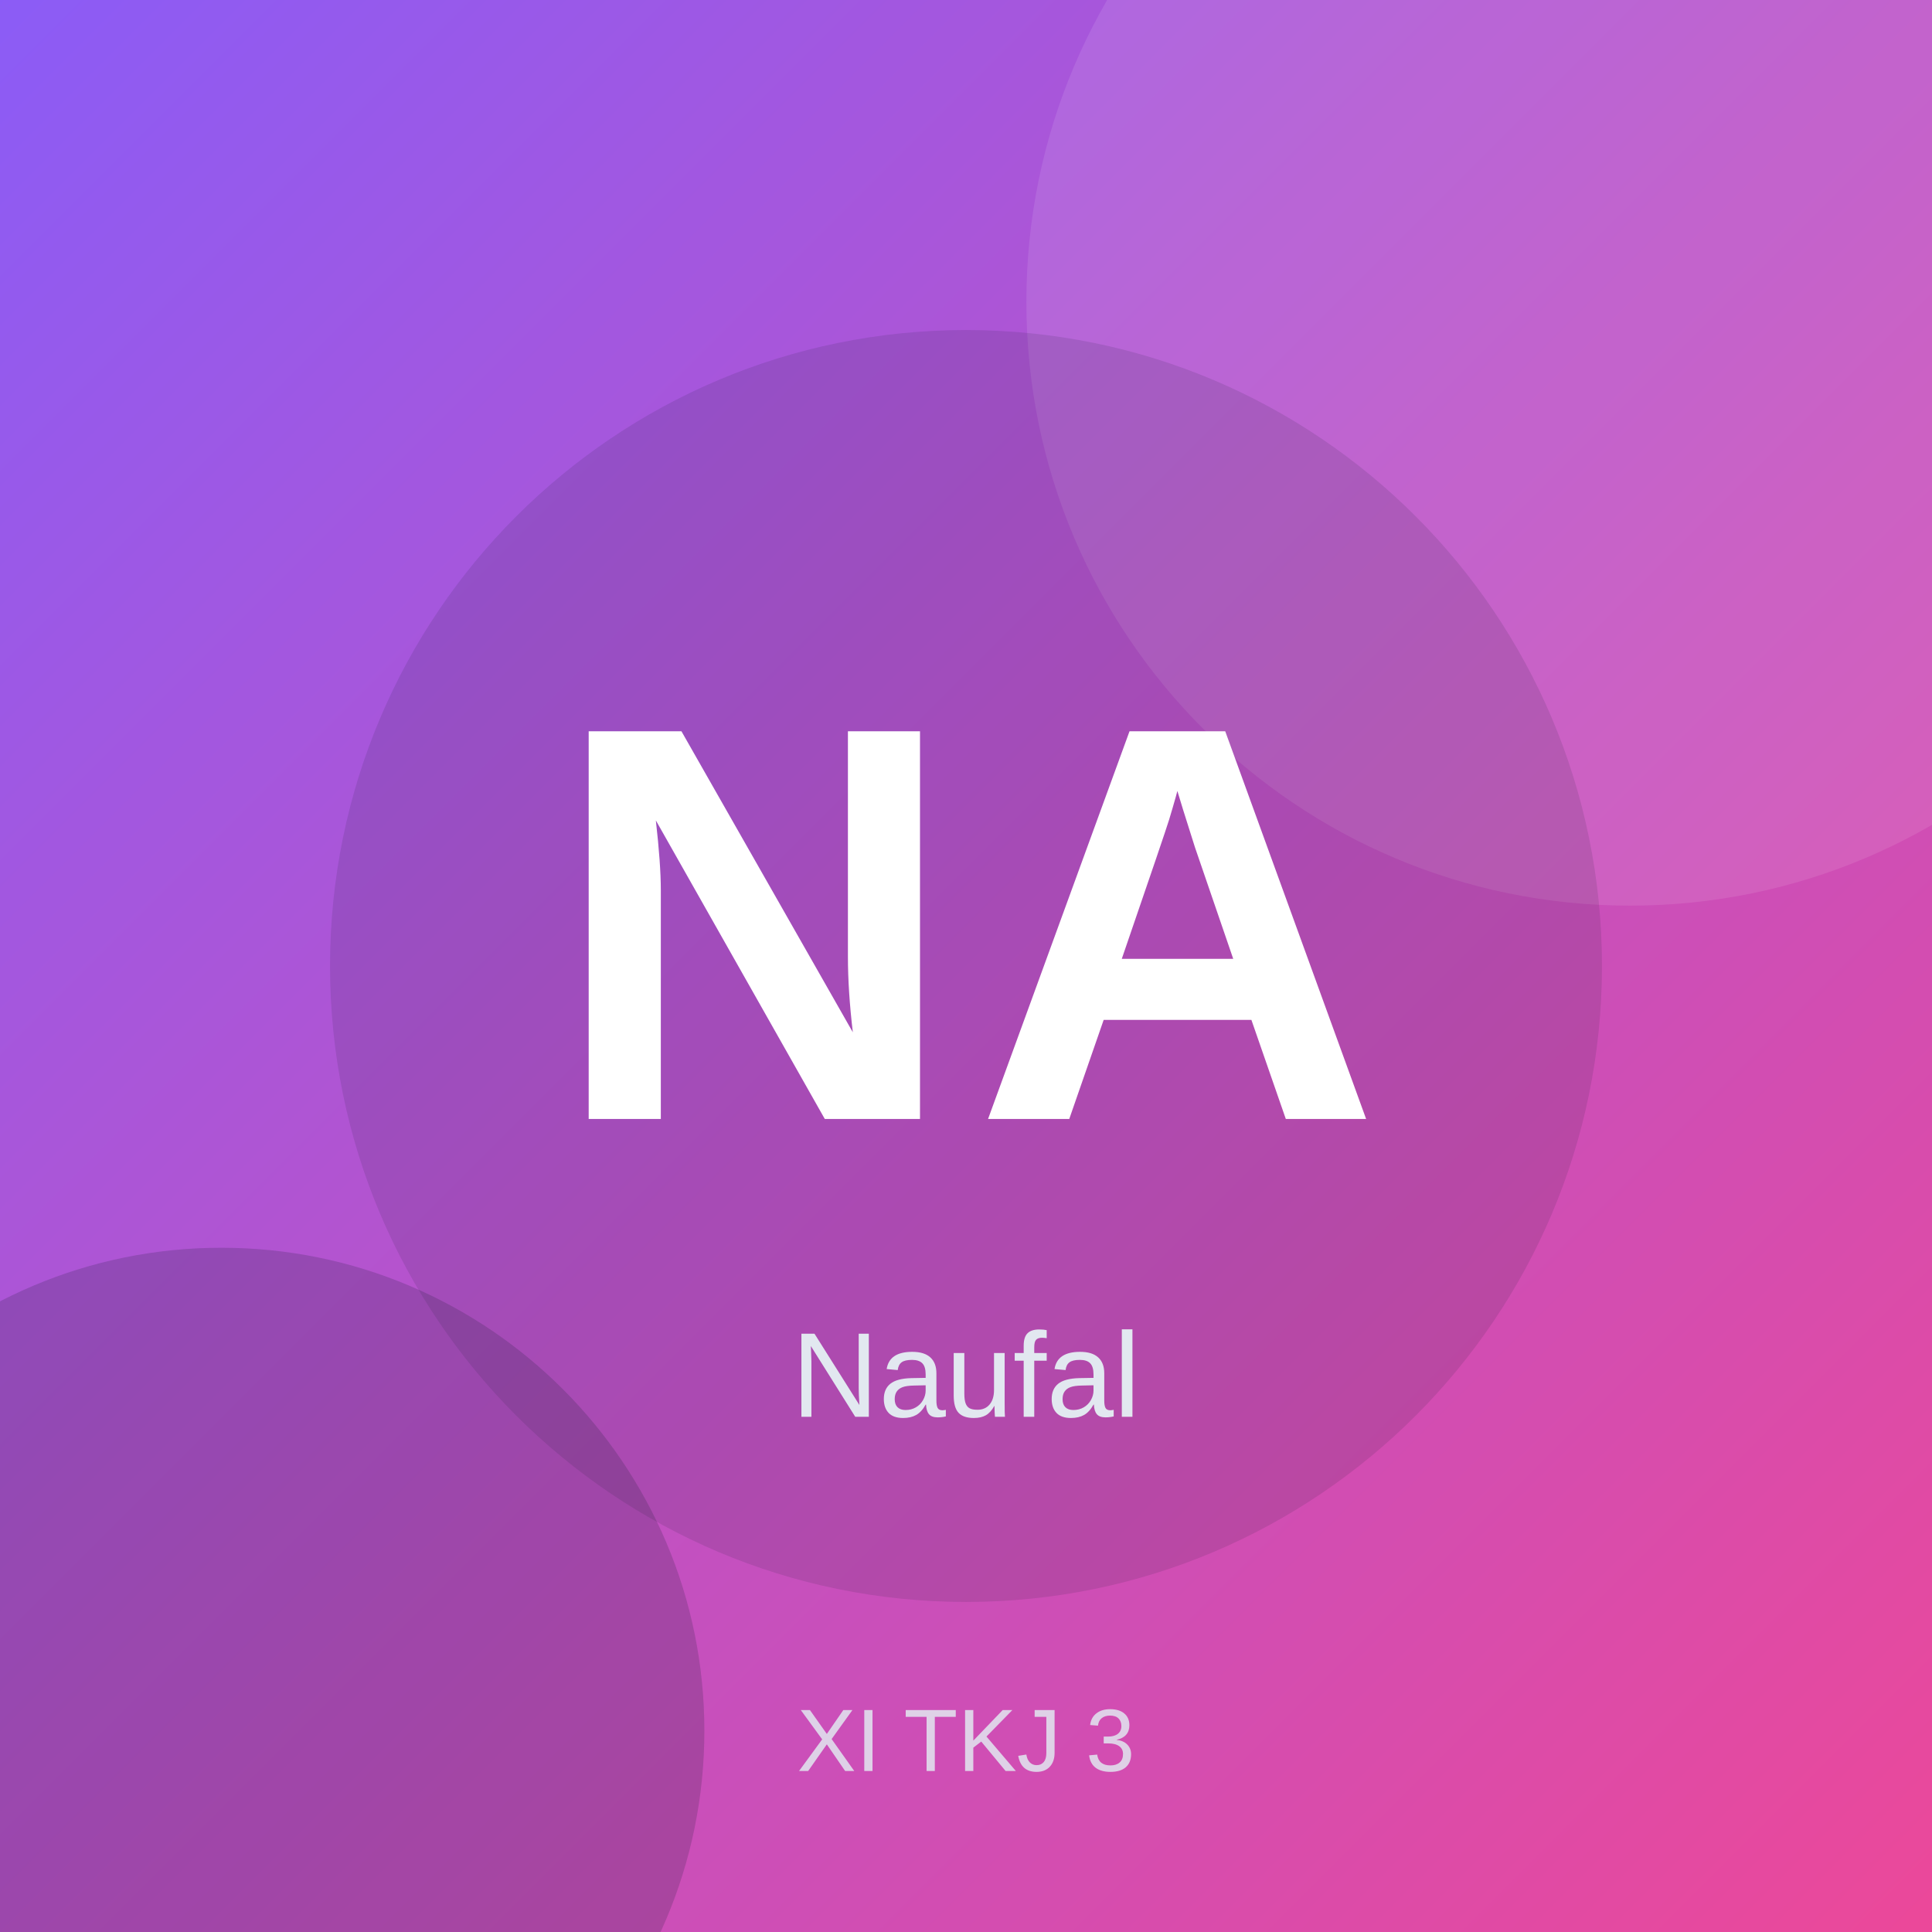
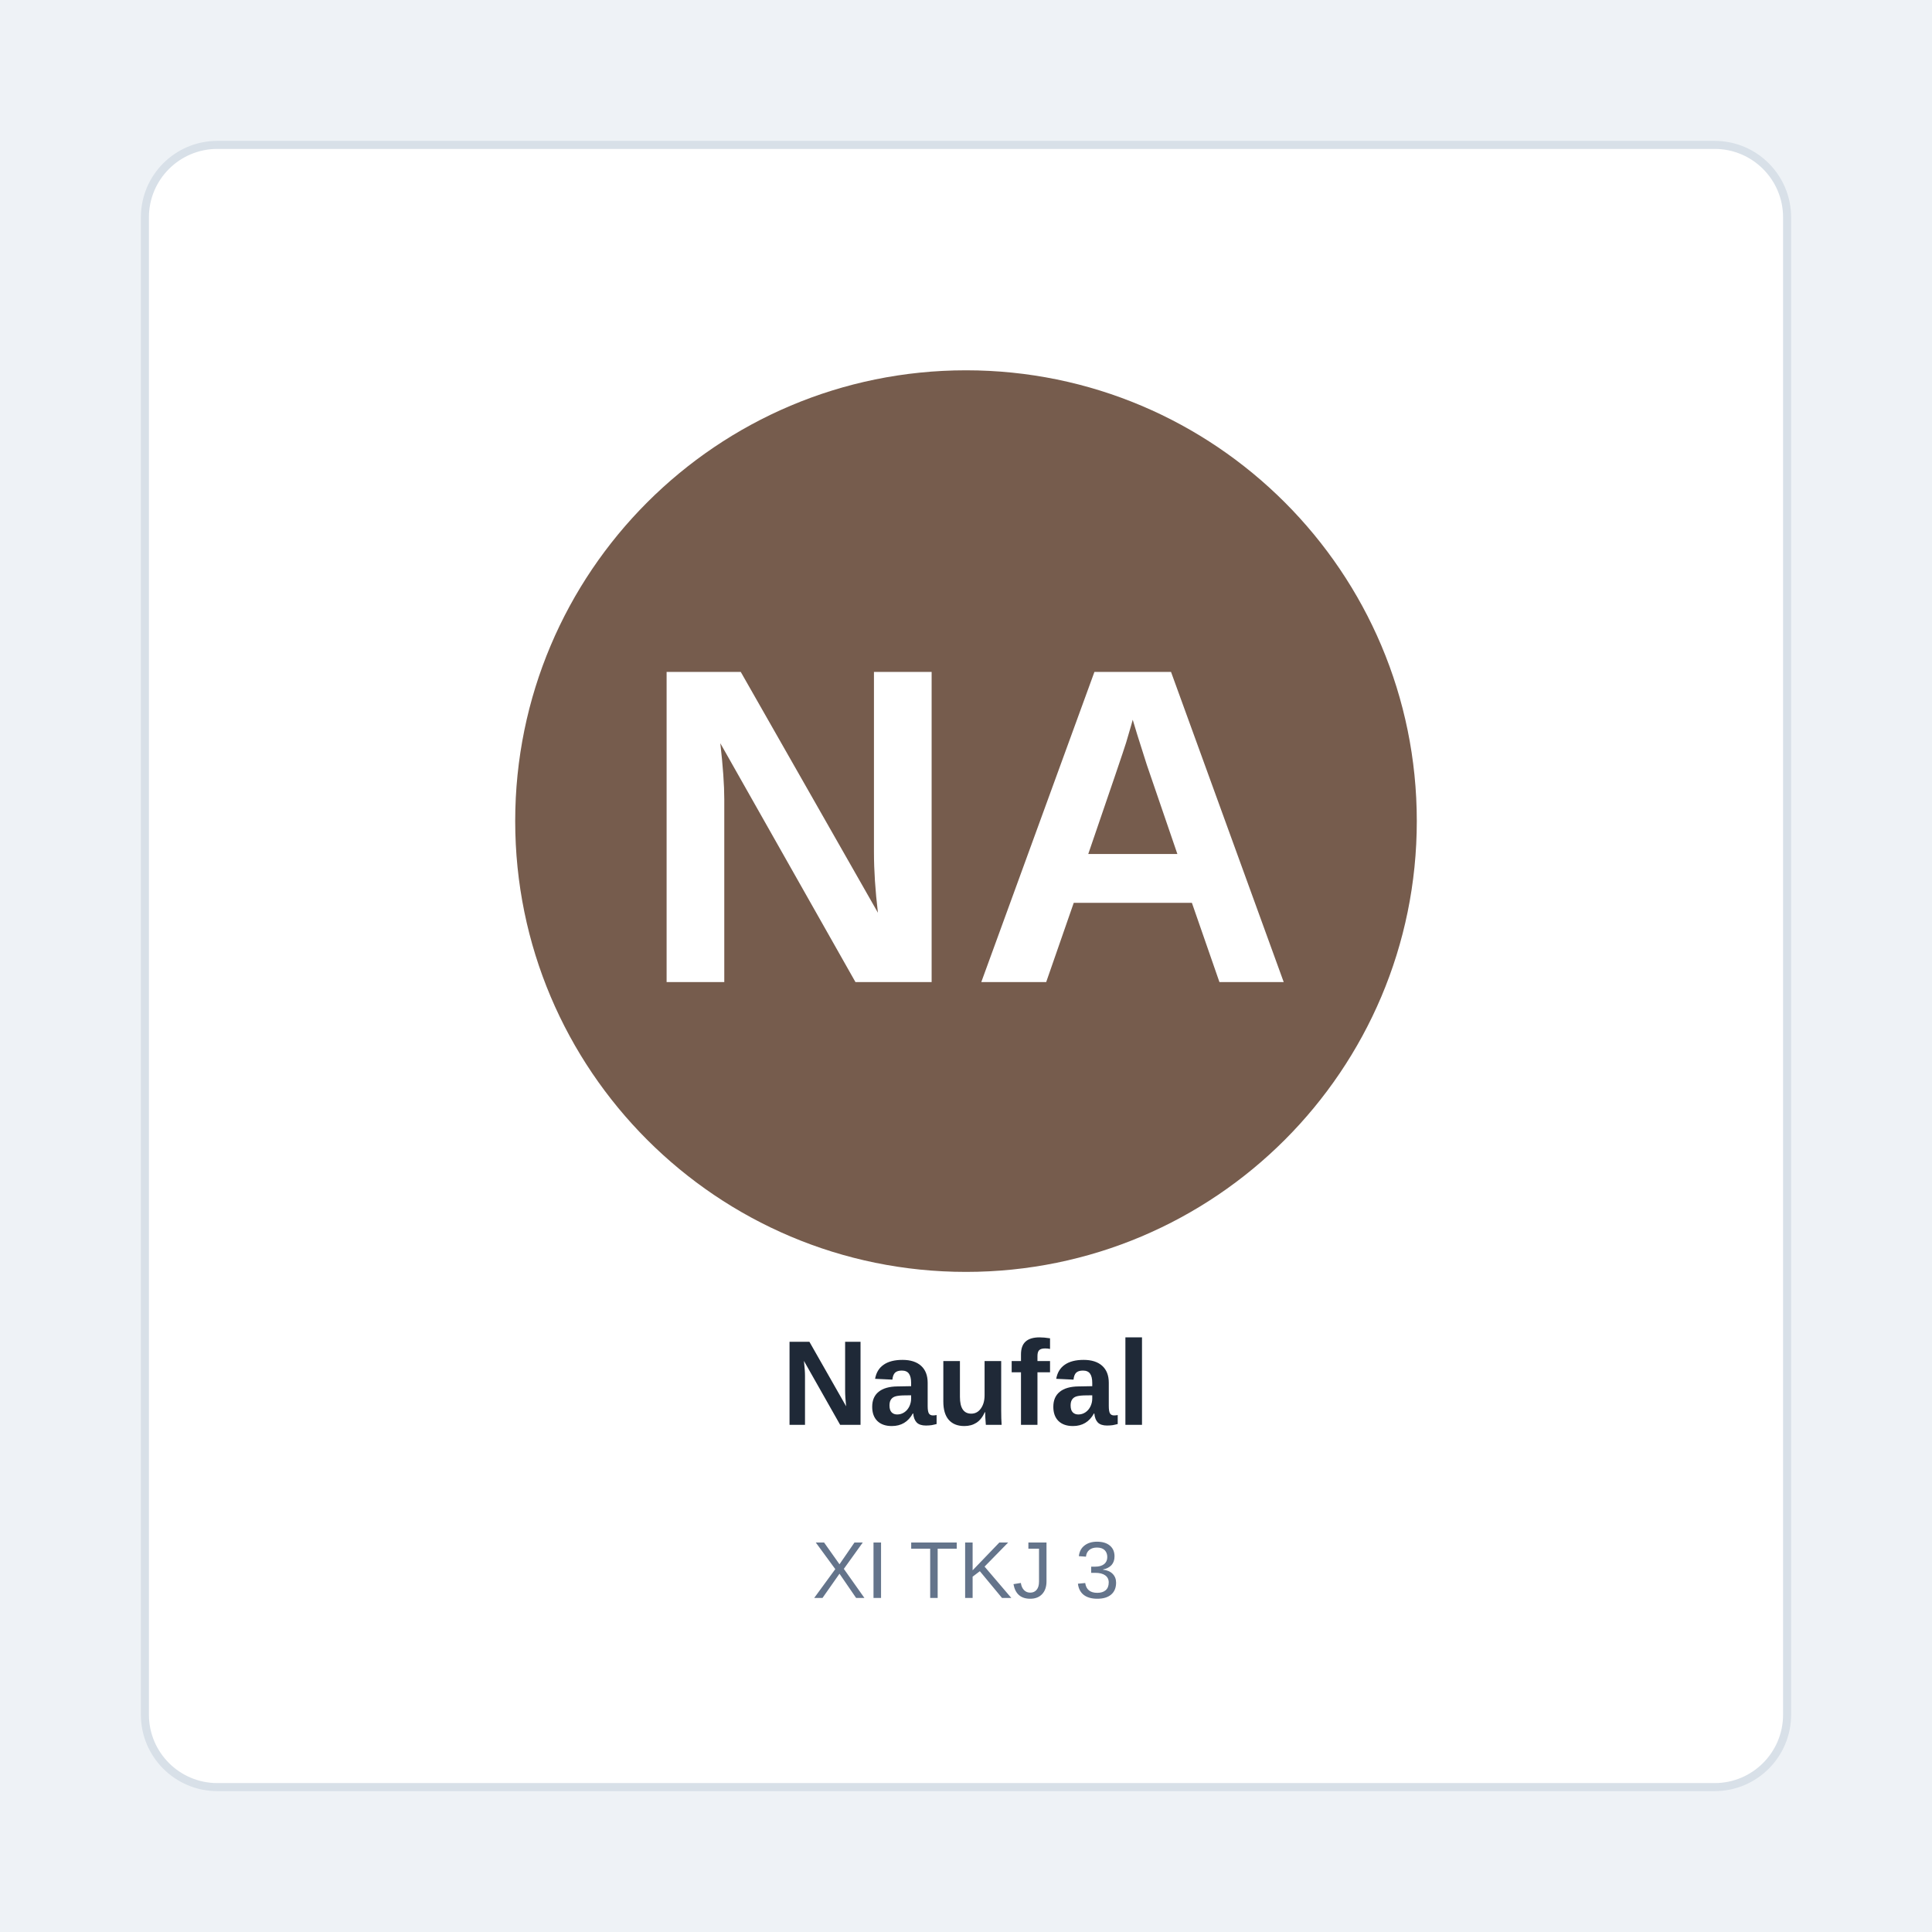
<svg xmlns="http://www.w3.org/2000/svg" width="480" height="480" viewBox="0 0 480 480">
-   <defs>
-     <linearGradient id="g" x1="0" y1="0" x2="1" y2="1">
-       <stop offset="0" stop-color="#8b5cf6" />
-       <stop offset="1" stop-color="#ec4899" />
-     </linearGradient>
-   </defs>
-   <rect width="480" height="480" fill="url(#g)" />
-   <circle cx="405" cy="75" r="150" fill="#ffffff" opacity="0.10" />
-   <circle cx="55" cy="430" r="120" fill="#0f172a" opacity="0.18" />
-   <circle cx="240" cy="240" r="158" fill="#0f172a" opacity="0.12" />
-   <text x="240" y="278" font-family="'Segoe UI', Arial, sans-serif" font-size="140" font-weight="700" fill="#ffffff" text-anchor="middle" letter-spacing="4">NA</text>
-   <text x="240" y="352" font-family="'Segoe UI', Arial, sans-serif" font-size="30" fill="#e2e8f0" text-anchor="middle">Naufal</text>
-   <text x="240" y="440" font-family="'Segoe UI', Arial, sans-serif" font-size="22" fill="#e2e8f0" text-anchor="middle" opacity="0.85">XI TKJ 3</text>
+   <rect width="480" height="480" fill="#eef2f6" />
+   <rect x="36" y="36" width="408" height="408" rx="18" fill="#ffffff" stroke="#d8e0e8" stroke-width="2" />
+   <circle cx="240" cy="204" r="112" fill="#765c4d" />
+   <text x="240" y="244" font-family="Arial, sans-serif" font-size="112" font-weight="700" fill="#ffffff" text-anchor="middle" letter-spacing="2">NA</text>
+   <text x="240" y="354" font-family="Arial, sans-serif" font-size="30" font-weight="600" fill="#1f2937" text-anchor="middle">Naufal</text>
+   <text x="240" y="397" font-family="Arial, sans-serif" font-size="20" fill="#64748b" text-anchor="middle">XI TKJ 3</text>
</svg>
